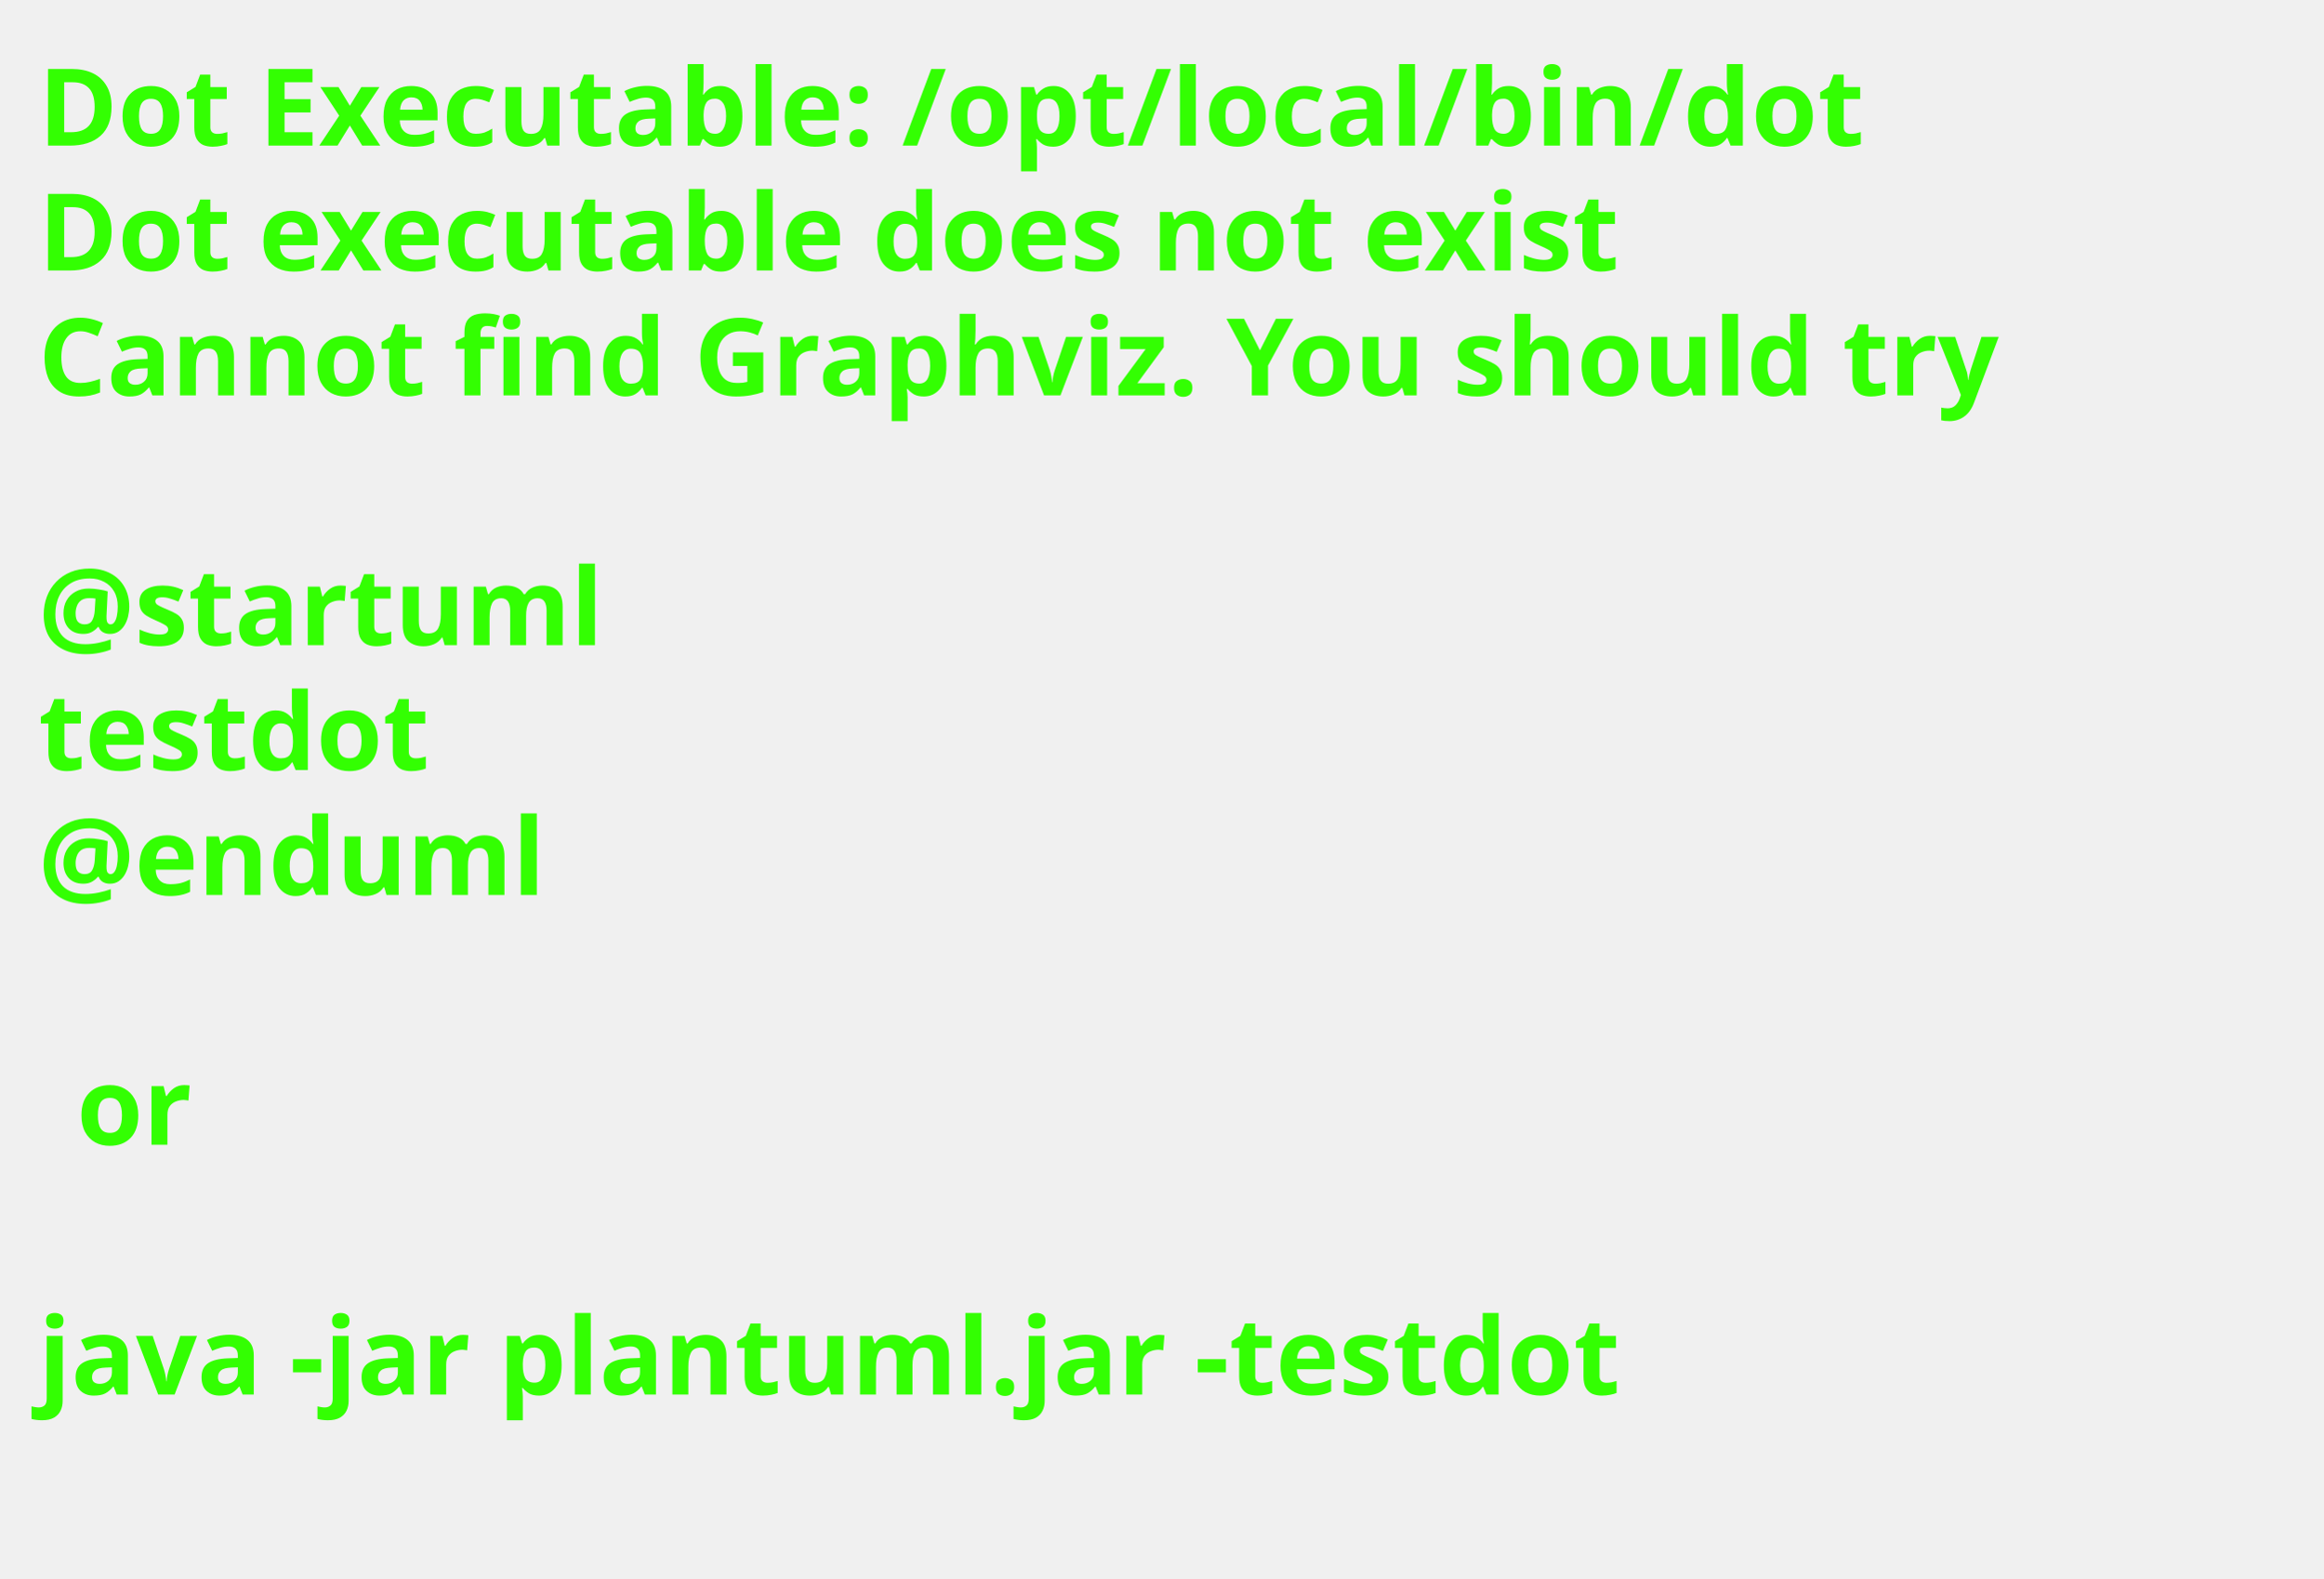
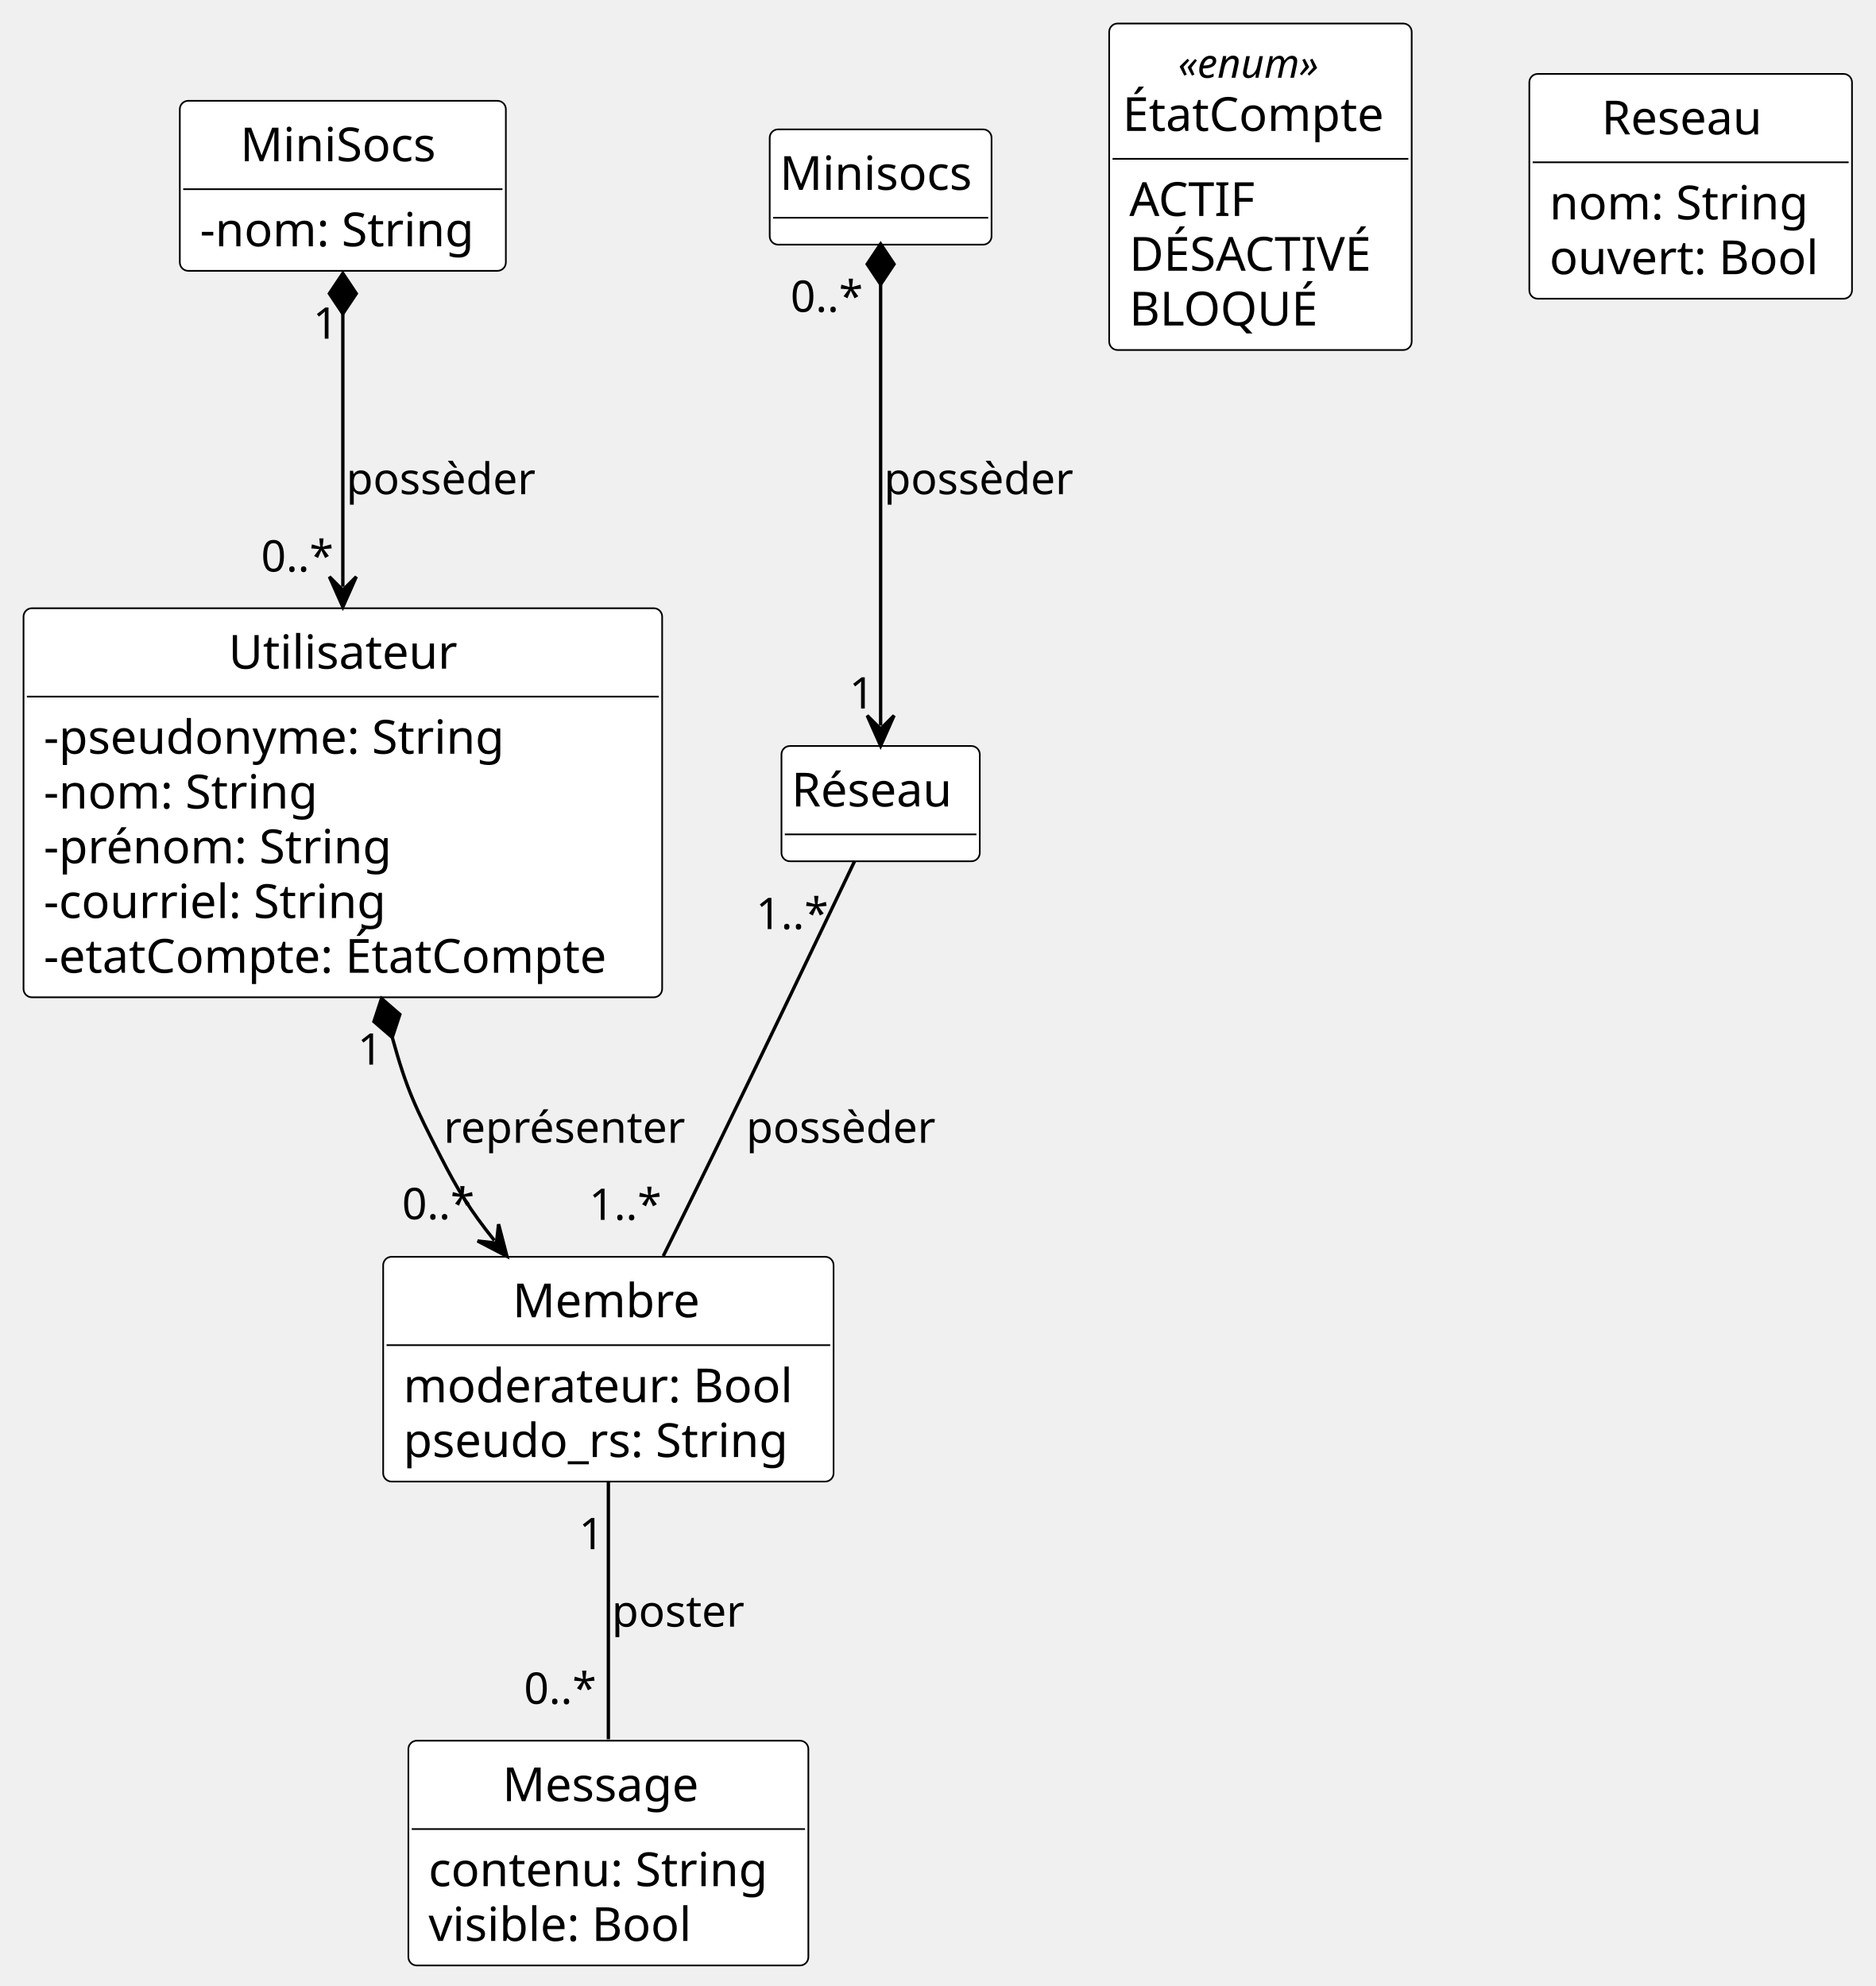
- <svg xmlns="http://www.w3.org/2000/svg" contentStyleType="text/css" height="206px" preserveAspectRatio="none" style="width:303px;height:206px;background:#FFFFFF;" version="1.1" viewBox="0 0 303 206" width="303px" zoomAndPan="magnify">
+ <svg xmlns="http://www.w3.org/2000/svg" contentStyleType="text/css" height="591px" preserveAspectRatio="none" style="width:558px;height:591px;background:#FFFFFF;" version="1.1" viewBox="0 0 558 591" width="558px" zoomAndPan="magnify">
  <defs />
  <g>
-     <text fill="#33FF02" font-family="sans-serif" font-size="14" font-weight="bold" lengthAdjust="spacing" textLength="261" x="5" y="19">Dot Executable: /opt/local/bin/dot</text>
-     <text fill="#33FF02" font-family="sans-serif" font-size="14" font-weight="bold" lengthAdjust="spacing" textLength="237" x="5" y="35.297">Dot executable does not exist</text>
-     <text fill="#33FF02" font-family="sans-serif" font-size="14" font-weight="bold" lengthAdjust="spacing" textLength="291" x="5" y="51.594">Cannot find Graphviz. You should try</text>
-     <text fill="#33FF02" font-family="sans-serif" font-size="14" font-weight="bold" lengthAdjust="spacing" textLength="5" x="5" y="67.891"> </text>
-     <text fill="#33FF02" font-family="sans-serif" font-size="14" font-weight="bold" lengthAdjust="spacing" textLength="79" x="5" y="84.188">@startuml</text>
-     <text fill="#33FF02" font-family="sans-serif" font-size="14" font-weight="bold" lengthAdjust="spacing" textLength="57" x="5" y="100.484">testdot</text>
-     <text fill="#33FF02" font-family="sans-serif" font-size="14" font-weight="bold" lengthAdjust="spacing" textLength="72" x="5" y="116.781">@enduml</text>
-     <text fill="#33FF02" font-family="sans-serif" font-size="14" font-weight="bold" lengthAdjust="spacing" textLength="5" x="5" y="133.078"> </text>
-     <text fill="#33FF02" font-family="sans-serif" font-size="14" font-weight="bold" lengthAdjust="spacing" textLength="17" x="10" y="149.375">or</text>
-     <text fill="#33FF02" font-family="sans-serif" font-size="14" font-weight="bold" lengthAdjust="spacing" textLength="5" x="5" y="165.672"> </text>
-     <text fill="#33FF02" font-family="sans-serif" font-size="14" font-weight="bold" lengthAdjust="spacing" textLength="227" x="5" y="181.969">java -jar plantuml.jar -testdot</text>
-     <text fill="#33FF02" font-family="sans-serif" font-size="14" font-weight="bold" lengthAdjust="spacing" textLength="5" x="5" y="198.266"> </text>
+     <g id="elem_MiniSocs">
+       <rect codeLine="15" fill="#FFFFFF" height="50.594" id="MiniSocs" rx="2.5" ry="2.5" style="stroke:#000000;stroke-width:0.5;" width="97" x="53.5" y="30" />
+       <text fill="#000000" font-family="sans-serif" font-size="14" lengthAdjust="spacing" textLength="61" x="71.5" y="47.995">MiniSocs</text>
+       <line style="stroke:#000000;stroke-width:0.5;" x1="54.5" x2="149.5" y1="56.297" y2="56.297" />
+       <text fill="#000000" font-family="sans-serif" font-size="14" lengthAdjust="spacing" textLength="85" x="59.5" y="73.292">-nom: String</text>
+     </g>
+     <g id="elem_Utilisateur">
+       <rect codeLine="18" fill="#FFFFFF" height="115.781" id="Utilisateur" rx="2.5" ry="2.5" style="stroke:#000000;stroke-width:0.5;" width="190" x="7" y="181" />
+       <text fill="#000000" font-family="sans-serif" font-size="14" lengthAdjust="spacing" textLength="68" x="68" y="198.995">Utilisateur</text>
+       <line style="stroke:#000000;stroke-width:0.5;" x1="8" x2="196" y1="207.297" y2="207.297" />
+       <text fill="#000000" font-family="sans-serif" font-size="14" lengthAdjust="spacing" textLength="145" x="13" y="224.292">-pseudonyme: String</text>
+       <text fill="#000000" font-family="sans-serif" font-size="14" lengthAdjust="spacing" textLength="85" x="13" y="240.589">-nom: String</text>
+       <text fill="#000000" font-family="sans-serif" font-size="14" lengthAdjust="spacing" textLength="108" x="13" y="256.886">-prénom: String</text>
+       <text fill="#000000" font-family="sans-serif" font-size="14" lengthAdjust="spacing" textLength="105" x="13" y="273.183">-courriel: String</text>
+       <text fill="#000000" font-family="sans-serif" font-size="14" lengthAdjust="spacing" textLength="178" x="13" y="289.479">-etatCompte: ÉtatCompte</text>
+     </g>
+     <g id="elem_ÉtatCompte">
+       <rect codeLine="25" fill="#FFFFFF" height="97.156" id="ÉtatCompte" rx="2.5" ry="2.5" style="stroke:#000000;stroke-width:0.5;" width="90" x="330" y="7" />
+       <text fill="#000000" font-family="sans-serif" font-size="12" font-style="italic" lengthAdjust="spacing" textLength="49" x="350.5" y="23.139">«enum»</text>
+       <text fill="#000000" font-family="sans-serif" font-size="14" lengthAdjust="spacing" textLength="82" x="334" y="38.964">ÉtatCompte</text>
+       <line style="stroke:#000000;stroke-width:0.5;" x1="331" x2="419" y1="47.266" y2="47.266" />
+       <text fill="#000000" font-family="sans-serif" font-size="14" lengthAdjust="spacing" textLength="39" x="336" y="64.261">ACTIF</text>
+       <text fill="#000000" font-family="sans-serif" font-size="14" lengthAdjust="spacing" textLength="78" x="336" y="80.558">DÉSACTIVÉ</text>
+       <text fill="#000000" font-family="sans-serif" font-size="14" lengthAdjust="spacing" textLength="58" x="336" y="96.855">BLOQUÉ</text>
+     </g>
+     <g id="elem_Reseau">
+       <rect codeLine="30" fill="#FFFFFF" height="66.891" id="Reseau" rx="2.5" ry="2.5" style="stroke:#000000;stroke-width:0.5;" width="96" x="455" y="22" />
+       <text fill="#000000" font-family="sans-serif" font-size="14" lengthAdjust="spacing" textLength="53" x="476.5" y="39.995">Reseau</text>
+       <line style="stroke:#000000;stroke-width:0.5;" x1="456" x2="550" y1="48.297" y2="48.297" />
+       <text fill="#000000" font-family="sans-serif" font-size="14" lengthAdjust="spacing" textLength="80" x="461" y="65.292">nom: String</text>
+       <text fill="#000000" font-family="sans-serif" font-size="14" lengthAdjust="spacing" textLength="84" x="461" y="81.589">ouvert: Bool</text>
+     </g>
+     <g id="elem_Membre">
+       <rect codeLine="34" fill="#FFFFFF" height="66.891" id="Membre" rx="2.5" ry="2.5" style="stroke:#000000;stroke-width:0.5;" width="134" x="114" y="374" />
+       <text fill="#000000" font-family="sans-serif" font-size="14" lengthAdjust="spacing" textLength="57" x="152.5" y="391.995">Membre</text>
+       <line style="stroke:#000000;stroke-width:0.5;" x1="115" x2="247" y1="400.297" y2="400.297" />
+       <text fill="#000000" font-family="sans-serif" font-size="14" lengthAdjust="spacing" textLength="121" x="120" y="417.292">moderateur: Bool</text>
+       <text fill="#000000" font-family="sans-serif" font-size="14" lengthAdjust="spacing" textLength="122" x="120" y="433.589">pseudo_rs: String</text>
+     </g>
+     <g id="elem_Message">
+       <rect codeLine="38" fill="#FFFFFF" height="66.891" id="Message" rx="2.5" ry="2.5" style="stroke:#000000;stroke-width:0.5;" width="119" x="121.5" y="518" />
+       <text fill="#000000" font-family="sans-serif" font-size="14" lengthAdjust="spacing" textLength="63" x="149.5" y="535.995">Message</text>
+       <line style="stroke:#000000;stroke-width:0.5;" x1="122.5" x2="239.5" y1="544.297" y2="544.297" />
+       <text fill="#000000" font-family="sans-serif" font-size="14" lengthAdjust="spacing" textLength="107" x="127.5" y="561.292">contenu: String</text>
+       <text fill="#000000" font-family="sans-serif" font-size="14" lengthAdjust="spacing" textLength="82" x="127.5" y="577.589">visible: Bool</text>
+     </g>
+     <g id="elem_Minisocs">
+       <rect fill="#FFFFFF" height="34.297" id="Minisocs" rx="2.5" ry="2.5" style="stroke:#000000;stroke-width:0.5;" width="66" x="229" y="38.5" />
+       <text fill="#000000" font-family="sans-serif" font-size="14" lengthAdjust="spacing" textLength="60" x="232" y="56.495">Minisocs</text>
+       <line style="stroke:#000000;stroke-width:0.5;" x1="230" x2="294" y1="64.797" y2="64.797" />
+     </g>
+     <g id="elem_Réseau">
+       <rect fill="#FFFFFF" height="34.297" id="Réseau" rx="2.5" ry="2.5" style="stroke:#000000;stroke-width:0.5;" width="59" x="232.5" y="222" />
+       <text fill="#000000" font-family="sans-serif" font-size="14" lengthAdjust="spacing" textLength="53" x="235.5" y="239.995">Réseau</text>
+       <line style="stroke:#000000;stroke-width:0.5;" x1="233.5" x2="290.5" y1="248.297" y2="248.297" />
+     </g>
+     <g id="link_MiniSocs_Utilisateur">
+       <path codeLine="44" d="M102,93.36 C102,118.79 102,141.21 102,174.62 " fill="none" id="MiniSocs-Utilisateur" style="stroke:#000000;stroke-width:1.0;" />
+       <polygon fill="#000000" points="102,81.36,98,87.36,102,93.36,106,87.36,102,81.36" style="stroke:#000000;stroke-width:1.0;" />
+       <polygon fill="#000000" points="102,180.62,106,171.62,102,175.62,98,171.62,102,180.62" style="stroke:#000000;stroke-width:1.0;" />
+       <text fill="#000000" font-family="sans-serif" font-size="13" lengthAdjust="spacing" textLength="59" x="103" y="147.067">possèder</text>
+       <text fill="#000000" font-family="sans-serif" font-size="13" lengthAdjust="spacing" textLength="8" x="93.125" y="100.783">1</text>
+       <text fill="#000000" font-family="sans-serif" font-size="13" lengthAdjust="spacing" textLength="23" x="77.67" y="170.09">0..*</text>
+     </g>
+     <g id="link_Minisocs_Réseau">
+       <path codeLine="45" d="M262,84.61 C262,119.05 262,181.52 262,215.93 " fill="none" id="Minisocs-Réseau" style="stroke:#000000;stroke-width:1.0;" />
+       <polygon fill="#000000" points="262,72.61,258,78.61,262,84.61,266,78.61,262,72.61" style="stroke:#000000;stroke-width:1.0;" />
+       <polygon fill="#000000" points="262,221.93,266,212.93,262,216.93,258,212.93,262,221.93" style="stroke:#000000;stroke-width:1.0;" />
+       <text fill="#000000" font-family="sans-serif" font-size="13" lengthAdjust="spacing" textLength="59" x="263" y="147.067">possèder</text>
+       <text fill="#000000" font-family="sans-serif" font-size="13" lengthAdjust="spacing" textLength="23" x="235.191" y="92.802">0..*</text>
+       <text fill="#000000" font-family="sans-serif" font-size="13" lengthAdjust="spacing" textLength="8" x="252.675" y="210.831">1</text>
+     </g>
+     <g id="link_Réseau_Membre">
+       <path codeLine="47" d="M254.27,256.24 C244.49,276.73 227.12,313.04 212,344 C207.27,353.69 202.08,364.19 197.33,373.78 " fill="none" id="Réseau-Membre" style="stroke:#000000;stroke-width:1.0;" />
+       <text fill="#000000" font-family="sans-serif" font-size="13" lengthAdjust="spacing" textLength="59" x="222" y="340.067">possèder</text>
+       <text fill="#000000" font-family="sans-serif" font-size="13" lengthAdjust="spacing" textLength="23" x="224.9" y="276.475">1..*</text>
+       <text fill="#000000" font-family="sans-serif" font-size="13" lengthAdjust="spacing" textLength="23" x="175.251" y="363.012">1..*</text>
+     </g>
+     <g id="link_Membre_Message">
+       <path codeLine="49" d="M181,441.08 C181,464 181,494.58 181,517.58 " fill="none" id="Membre-Message" style="stroke:#000000;stroke-width:1.0;" />
+       <text fill="#000000" font-family="sans-serif" font-size="13" lengthAdjust="spacing" textLength="41" x="182" y="484.067">poster</text>
+       <text fill="#000000" font-family="sans-serif" font-size="13" lengthAdjust="spacing" textLength="8" x="172.238" y="461.001">1</text>
+       <text fill="#000000" font-family="sans-serif" font-size="13" lengthAdjust="spacing" textLength="23" x="155.88" y="507.032">0..*</text>
+     </g>
+     <g id="link_Utilisateur_Membre">
+       <path codeLine="51" d="M116.706,308.716 C121.036,324.387 123.57,329.49 131,344 C136.32,354.39 139.791,359.997 147.081,369.147 " fill="none" id="Utilisateur-Membre" style="stroke:#000000;stroke-width:1.0;" />
+       <polygon fill="#000000" points="113.51,297.15,111.252,303.999,116.706,308.716,118.964,301.868,113.51,297.15" style="stroke:#000000;stroke-width:1.0;" />
+       <polygon fill="#000000" points="150.82,373.84,148.34,364.308,147.704,369.929,142.083,369.293,150.82,373.84" style="stroke:#000000;stroke-width:1.0;" />
+       <text fill="#000000" font-family="sans-serif" font-size="13" lengthAdjust="spacing" textLength="75" x="132" y="340.067">représenter</text>
+       <text fill="#000000" font-family="sans-serif" font-size="13" lengthAdjust="spacing" textLength="8" x="106.378" y="316.828">1</text>
+       <text fill="#000000" font-family="sans-serif" font-size="13" lengthAdjust="spacing" textLength="23" x="119.614" y="362.827">0..*</text>
+     </g>
  </g>
</svg>
